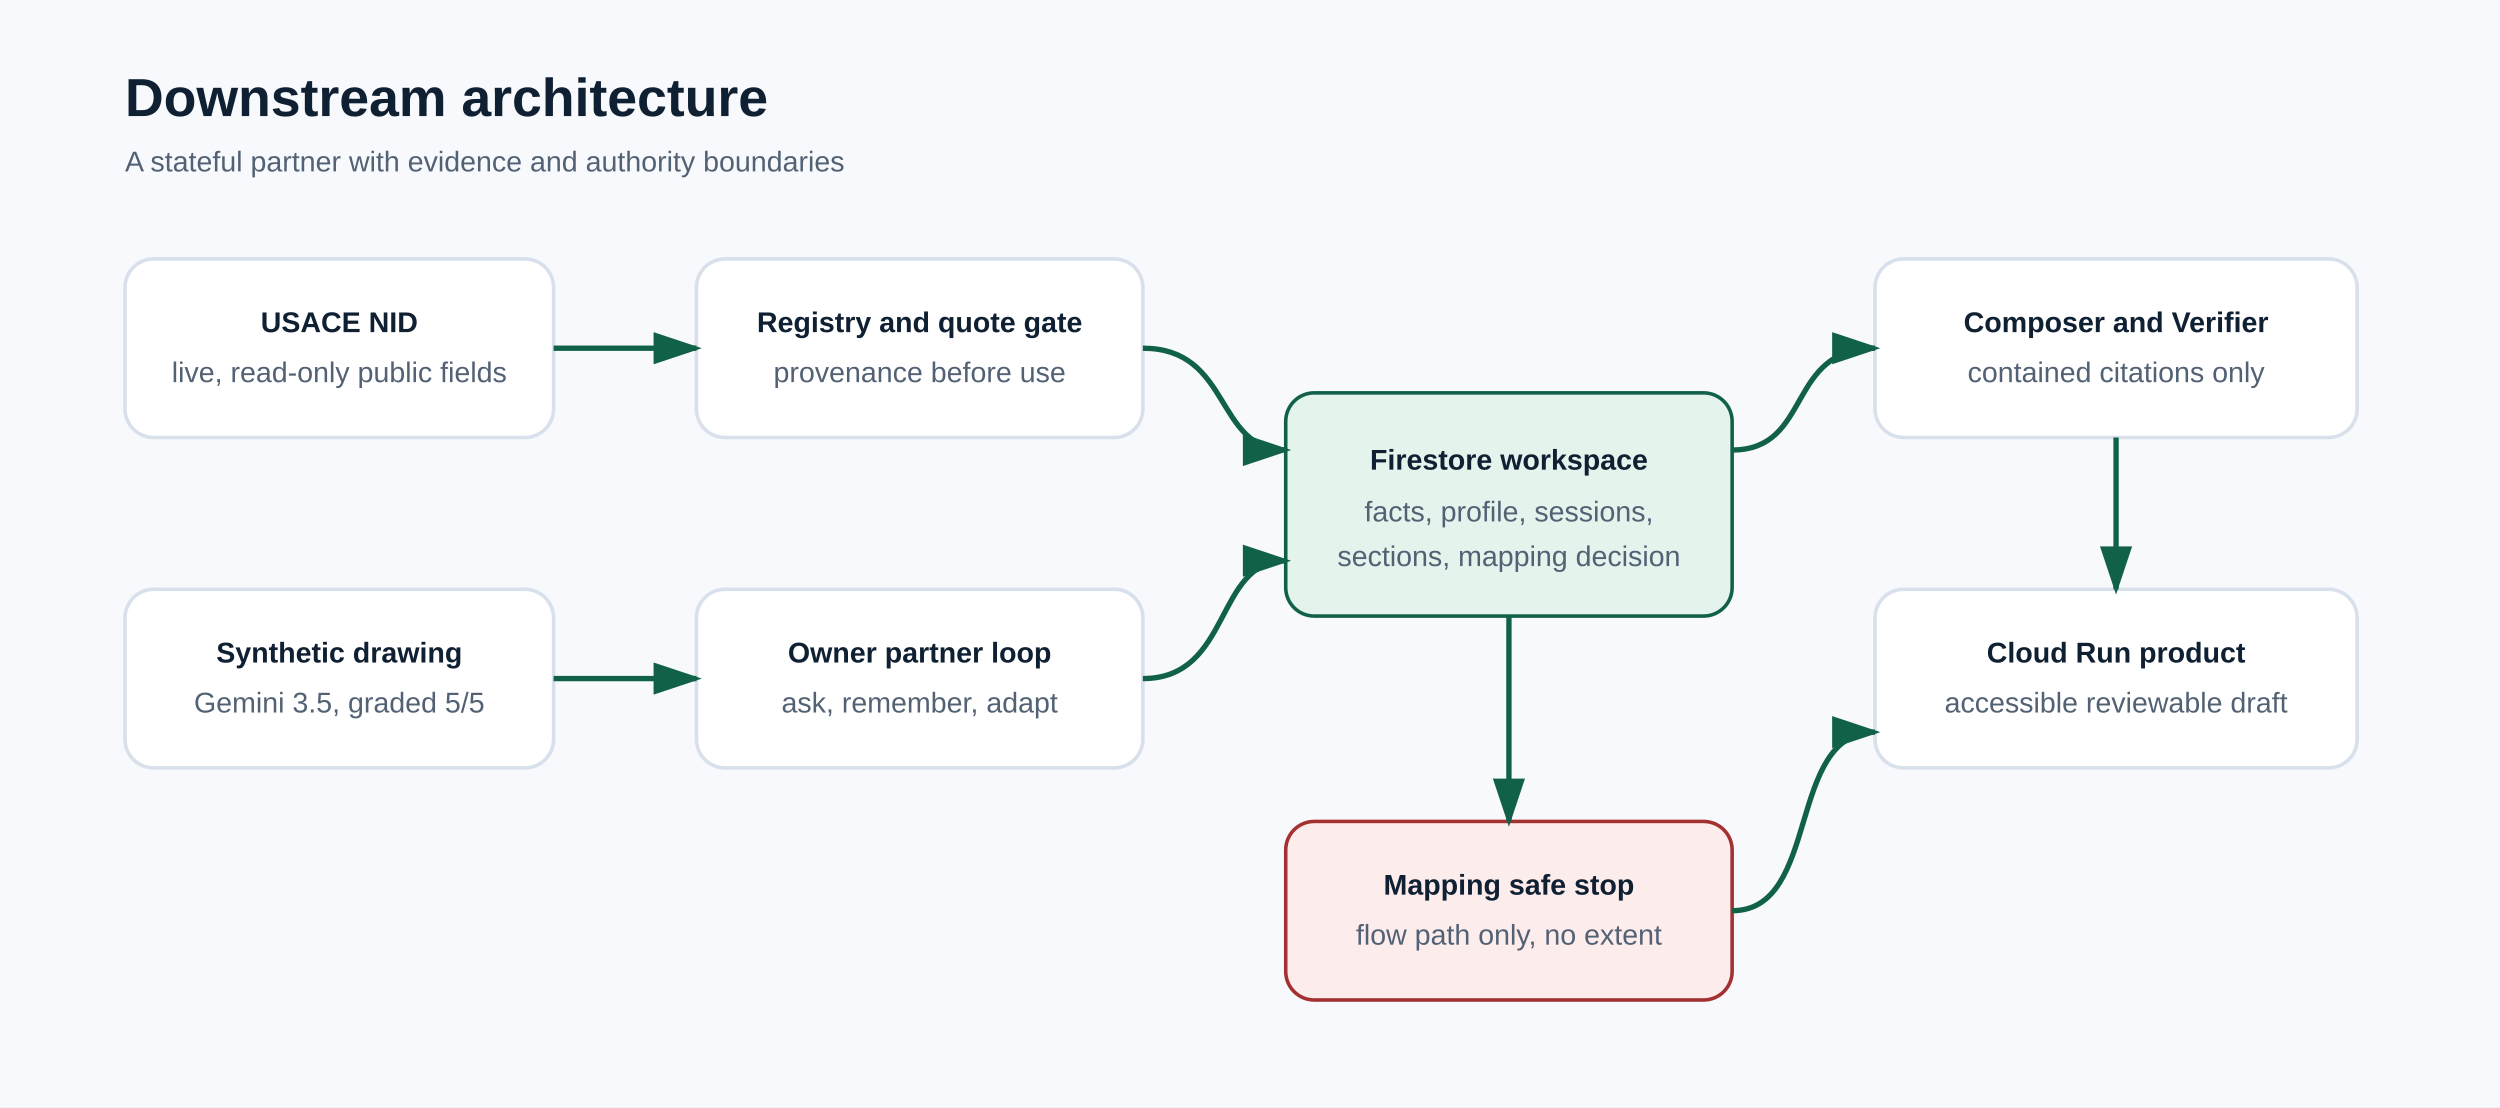
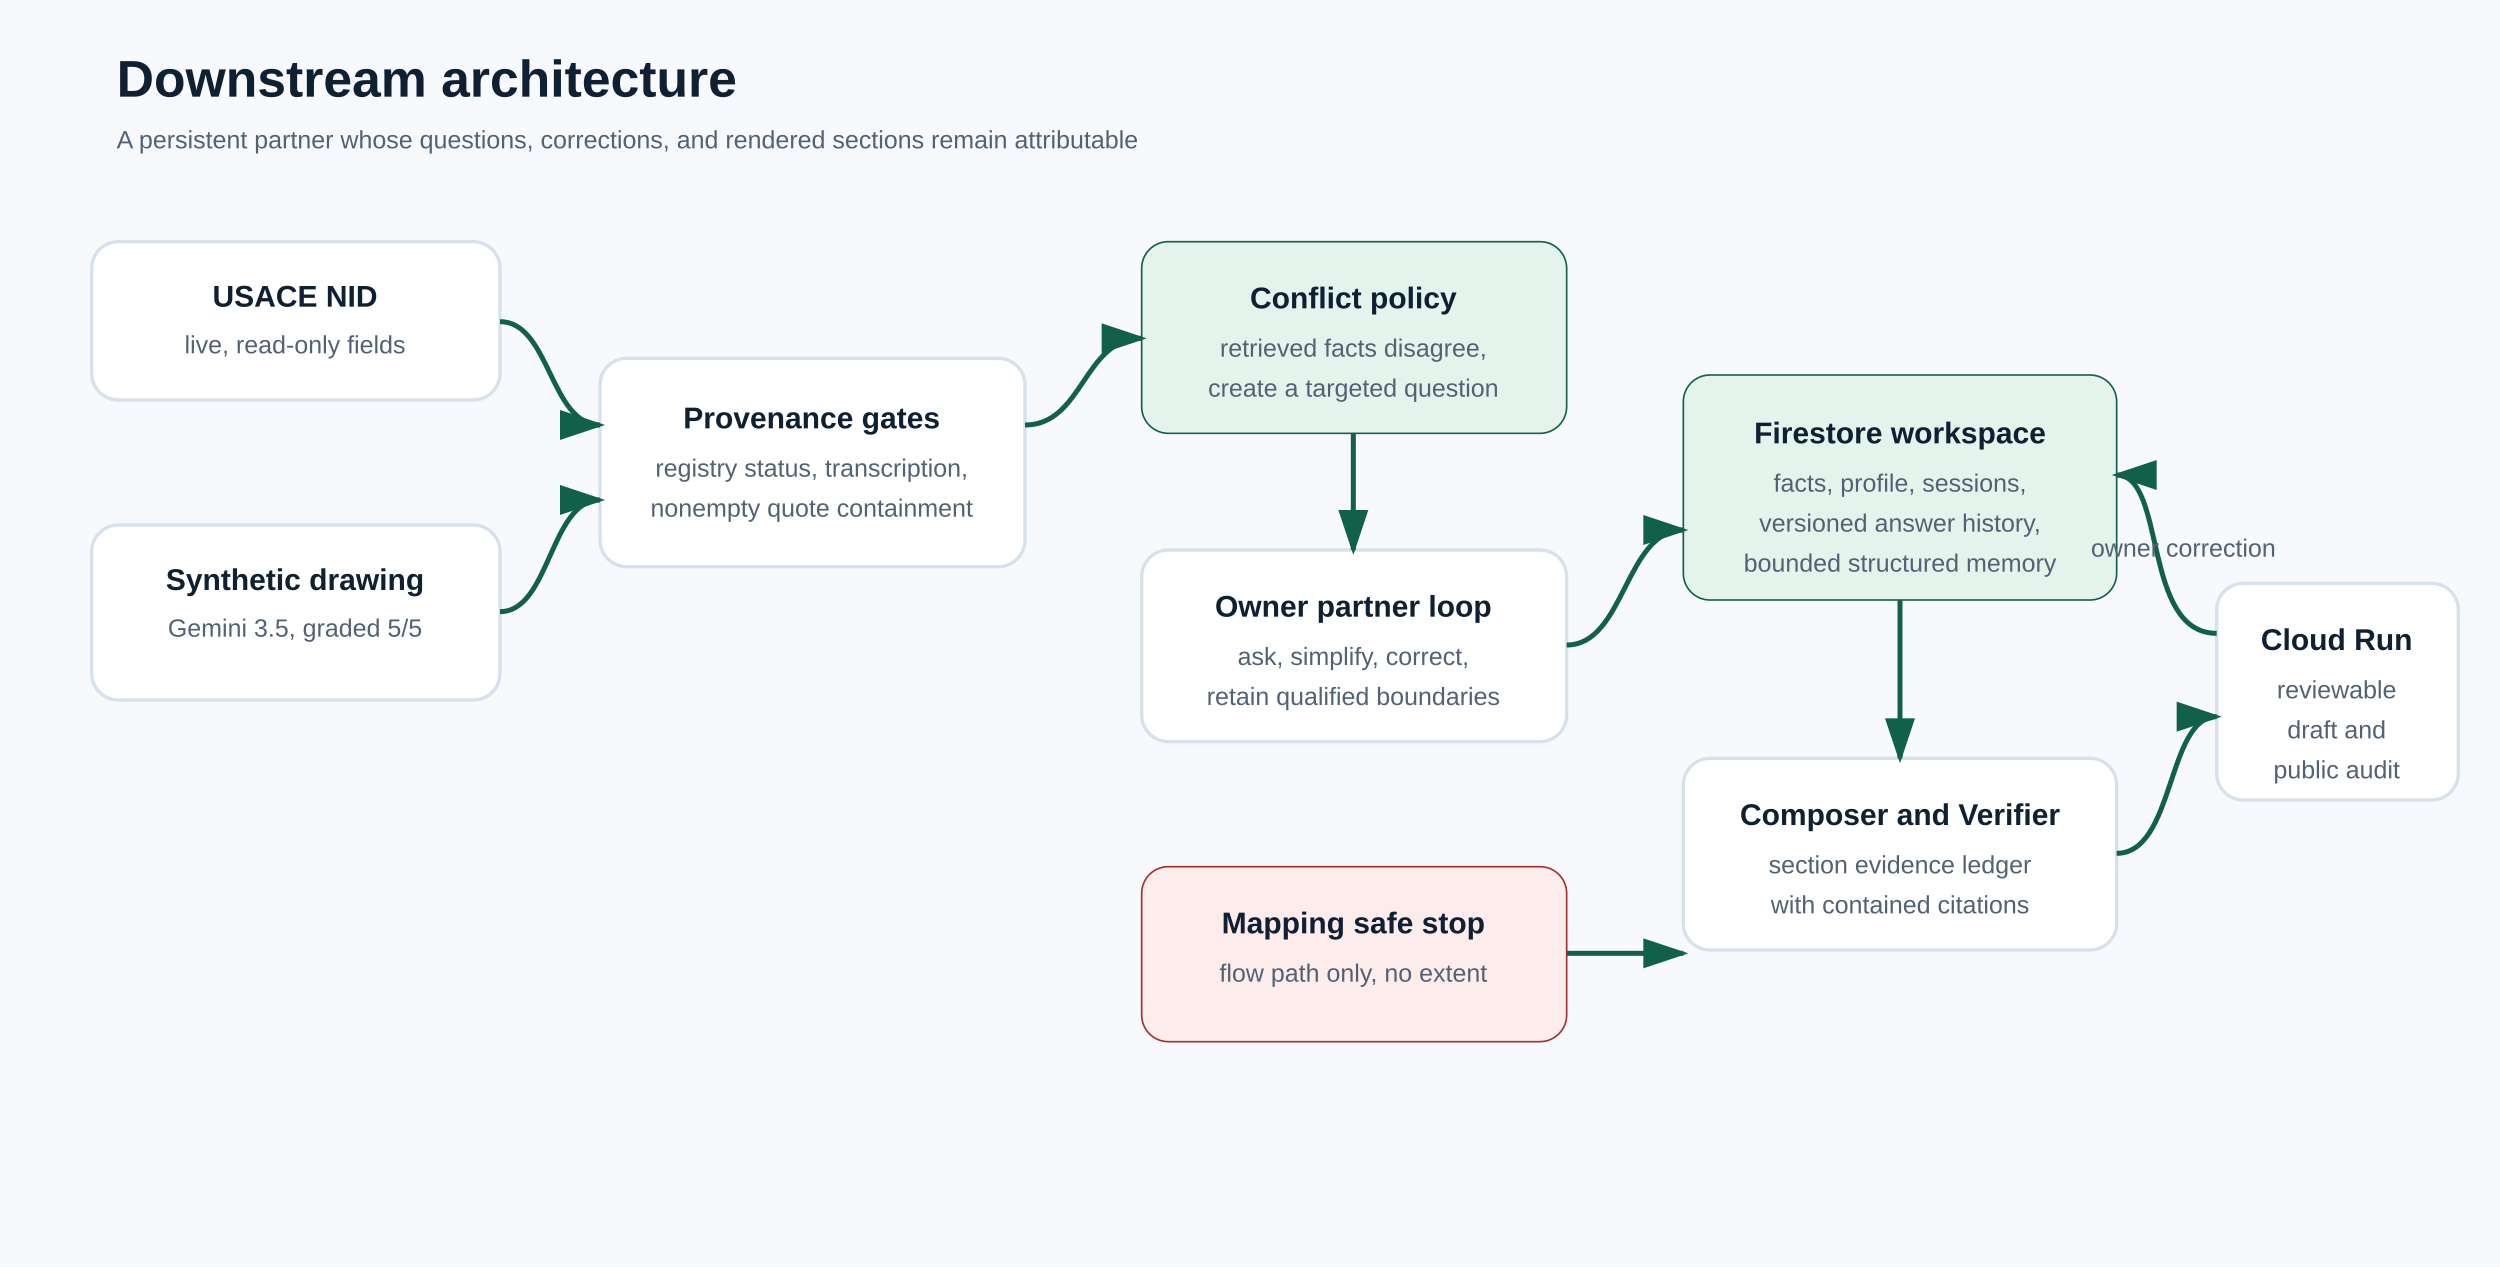
- <svg xmlns="http://www.w3.org/2000/svg" width="1400" height="620" viewBox="0 0 1400 620" role="img" aria-labelledby="title desc">
-   <rect width="1400" height="620" fill="#f7f9fc" />
-   <g font-family="Segoe UI,Arial,sans-serif" fill="#102033">
-     <text x="70" y="65" font-size="30" font-weight="700">Downstream architecture</text>
-     <text x="70" y="96" font-size="16" fill="#526174">A stateful partner with evidence and authority boundaries</text>
-     <g stroke="#d7e0eb" stroke-width="2" fill="#fff">
-       <rect x="70" y="145" rx="16" width="240" height="100" />
-       <rect x="70" y="330" rx="16" width="240" height="100" />
-       <rect x="390" y="145" rx="16" width="250" height="100" />
-       <rect x="390" y="330" rx="16" width="250" height="100" />
-       <rect x="720" y="220" rx="16" width="250" height="125" fill="#e5f3ed" stroke="#116149" />
-       <rect x="1050" y="145" rx="16" width="270" height="100" />
-       <rect x="1050" y="330" rx="16" width="270" height="100" />
-       <rect x="720" y="460" rx="16" width="250" height="100" fill="#fdecec" stroke="#a33131" />
-     </g>
-     <g font-size="16" text-anchor="middle">
-       <text x="190" y="186" font-weight="700">USACE NID</text>
-       <text x="190" y="214" fill="#526174">live, read-only public fields</text>
-       <text x="190" y="371" font-weight="700">Synthetic drawing</text>
-       <text x="190" y="399" fill="#526174">Gemini 3.5, graded 5/5</text>
-       <text x="515" y="186" font-weight="700">Registry and quote gate</text>
-       <text x="515" y="214" fill="#526174">provenance before use</text>
-       <text x="515" y="371" font-weight="700">Owner partner loop</text>
-       <text x="515" y="399" fill="#526174">ask, remember, adapt</text>
-       <text x="845" y="263" font-weight="700">Firestore workspace</text>
-       <text x="845" y="292" fill="#526174">facts, profile, sessions,</text>
-       <text x="845" y="317" fill="#526174">sections, mapping decision</text>
-       <text x="1185" y="186" font-weight="700">Composer and Verifier</text>
-       <text x="1185" y="214" fill="#526174">contained citations only</text>
-       <text x="1185" y="371" font-weight="700">Cloud Run product</text>
-       <text x="1185" y="399" fill="#526174">accessible reviewable draft</text>
-       <text x="845" y="501" font-weight="700">Mapping safe stop</text>
-       <text x="845" y="529" fill="#526174">flow path only, no extent</text>
-     </g>
-     <g stroke="#116149" stroke-width="3" fill="none" marker-end="url(#arrow)">
-       <path d="M310 195 H390" />
-       <path d="M310 380 H390" />
-       <path d="M640 195 C690 195 680 252 720 252" />
-       <path d="M640 380 C690 380 680 314 720 314" />
-       <path d="M970 252 C1015 252 1000 195 1050 195" />
-       <path d="M1185 245 V330" />
-       <path d="M845 345 V460" />
-       <path d="M970 510 C1020 510 1000 410 1050 410" />
-     </g>
-     <defs>
-       <marker id="arrow" markerWidth="10" markerHeight="10" refX="8" refY="3" orient="auto">
-         <path d="M0,0 L0,6 L9,3 z" fill="#116149" />
-       </marker>
-     </defs>
+ <svg xmlns="http://www.w3.org/2000/svg" width="1500" height="760" viewBox="0 0 1500 760" role="img" aria-labelledby="title desc">
+   <defs>
+     <marker id="arrow" markerWidth="10" markerHeight="10" refX="8" refY="3" orient="auto">
+       <path d="M0,0 L0,6 L9,3 z" fill="#116149" />
+     </marker>
+     <style>.box{fill:#fff;stroke:#d7e0eb;stroke-width:2}.accent{fill:#e5f3ed;stroke:#116149}.stop{fill:#fdecec;stroke:#a33131}.title{font:700 18px 'Segoe UI',Arial,sans-serif;fill:#102033}.sub{font:15px 'Segoe UI',Arial,sans-serif;fill:#526174}.line{fill:none;stroke:#116149;stroke-width:3;marker-end:url(#arrow)}</style>
+   </defs>
+   <rect width="1500" height="760" fill="#f7f9fc" />
+   <text x="70" y="58" font-family="Segoe UI,Arial,sans-serif" font-size="31" font-weight="700" fill="#102033">Downstream architecture</text>
+   <text x="70" y="89" class="sub">A persistent partner whose questions, corrections, and rendered sections remain attributable</text>
+   <g>
+     <rect class="box" x="55" y="145" rx="16" width="245" height="95" />
+     <text class="title" x="177" y="184" text-anchor="middle">USACE NID</text>
+     <text class="sub" x="177" y="212" text-anchor="middle">live, read-only fields</text>
+     <rect class="box" x="55" y="315" rx="16" width="245" height="105" />
+     <text class="title" x="177" y="354" text-anchor="middle">Synthetic drawing</text>
+     <text class="sub" x="177" y="382" text-anchor="middle">Gemini 3.5, graded 5/5</text>
+     <rect class="box" x="360" y="215" rx="16" width="255" height="125" />
+     <text class="title" x="487" y="257" text-anchor="middle">Provenance gates</text>
+     <text class="sub" x="487" y="286" text-anchor="middle">registry status, transcription,</text>
+     <text class="sub" x="487" y="310" text-anchor="middle">nonempty quote containment</text>
+     <rect class="accent" x="685" y="145" rx="16" width="255" height="115" />
+     <text class="title" x="812" y="185" text-anchor="middle">Conflict policy</text>
+     <text class="sub" x="812" y="214" text-anchor="middle">retrieved facts disagree,</text>
+     <text class="sub" x="812" y="238" text-anchor="middle">create a targeted question</text>
+     <rect class="box" x="685" y="330" rx="16" width="255" height="115" />
+     <text class="title" x="812" y="370" text-anchor="middle">Owner partner loop</text>
+     <text class="sub" x="812" y="399" text-anchor="middle">ask, simplify, correct,</text>
+     <text class="sub" x="812" y="423" text-anchor="middle">retain qualified boundaries</text>
+     <rect class="accent" x="1010" y="225" rx="16" width="260" height="135" />
+     <text class="title" x="1140" y="266" text-anchor="middle">Firestore workspace</text>
+     <text class="sub" x="1140" y="295" text-anchor="middle">facts, profile, sessions,</text>
+     <text class="sub" x="1140" y="319" text-anchor="middle">versioned answer history,</text>
+     <text class="sub" x="1140" y="343" text-anchor="middle">bounded structured memory</text>
+     <rect class="box" x="1010" y="455" rx="16" width="260" height="115" />
+     <text class="title" x="1140" y="495" text-anchor="middle">Composer and Verifier</text>
+     <text class="sub" x="1140" y="524" text-anchor="middle">section evidence ledger</text>
+     <text class="sub" x="1140" y="548" text-anchor="middle">with contained citations</text>
+     <rect class="stop" x="685" y="520" rx="16" width="255" height="105" />
+     <text class="title" x="812" y="560" text-anchor="middle">Mapping safe stop</text>
+     <text class="sub" x="812" y="589" text-anchor="middle">flow path only, no extent</text>
+     <rect class="box" x="1330" y="350" rx="16" width="145" height="130" />
+     <text class="title" x="1402" y="390" text-anchor="middle">Cloud Run</text>
+     <text class="sub" x="1402" y="419" text-anchor="middle">reviewable</text>
+     <text class="sub" x="1402" y="443" text-anchor="middle">draft and</text>
+     <text class="sub" x="1402" y="467" text-anchor="middle">public audit</text>
  </g>
+   <g>
+     <path class="line" d="M300 193 C330 193 330 255 360 255" />
+     <path class="line" d="M300 367 C330 367 330 300 360 300" />
+     <path class="line" d="M615 255 C650 255 650 203 685 203" />
+     <path class="line" d="M812 260 V330" />
+     <path class="line" d="M940 387 C975 387 975 318 1010 318" />
+     <path class="line" d="M1140 360 V455" />
+     <path class="line" d="M940 572 H1010" />
+     <path class="line" d="M1270 512 C1305 512 1300 430 1330 430" />
+     <path class="line" d="M1330 380 C1285 380 1300 285 1270 285" />
+   </g>
+   <text class="sub" x="1310" y="334" text-anchor="middle">owner correction</text>
</svg>
